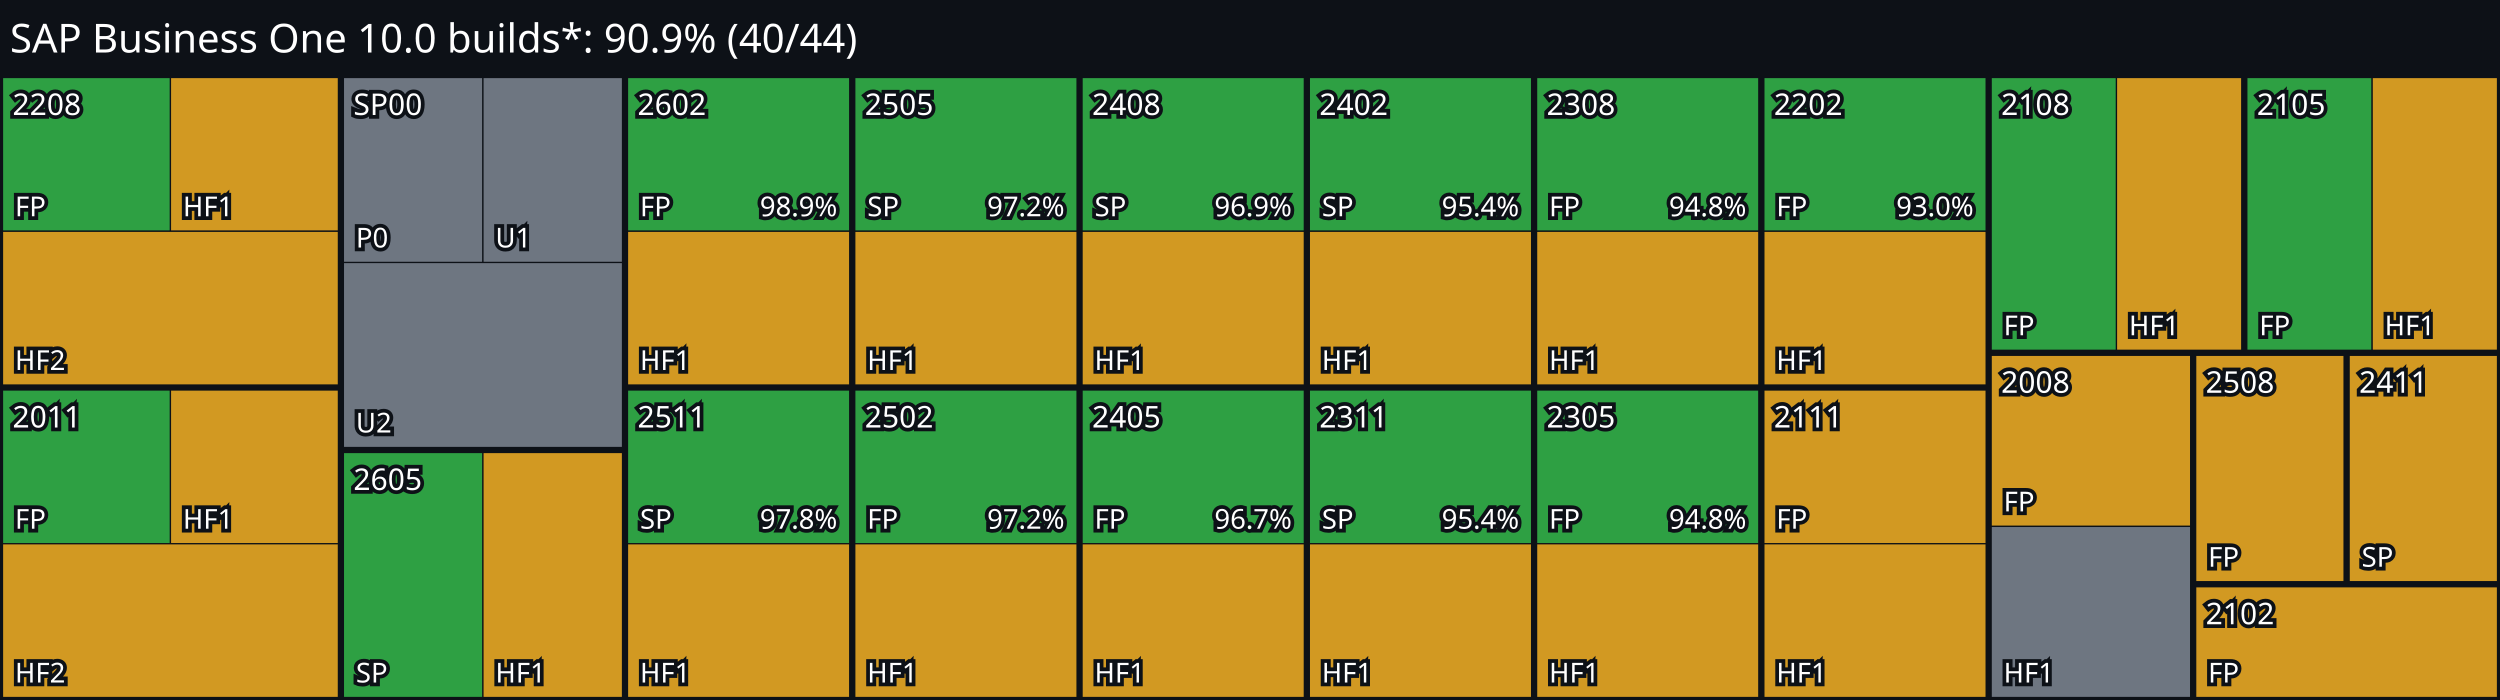
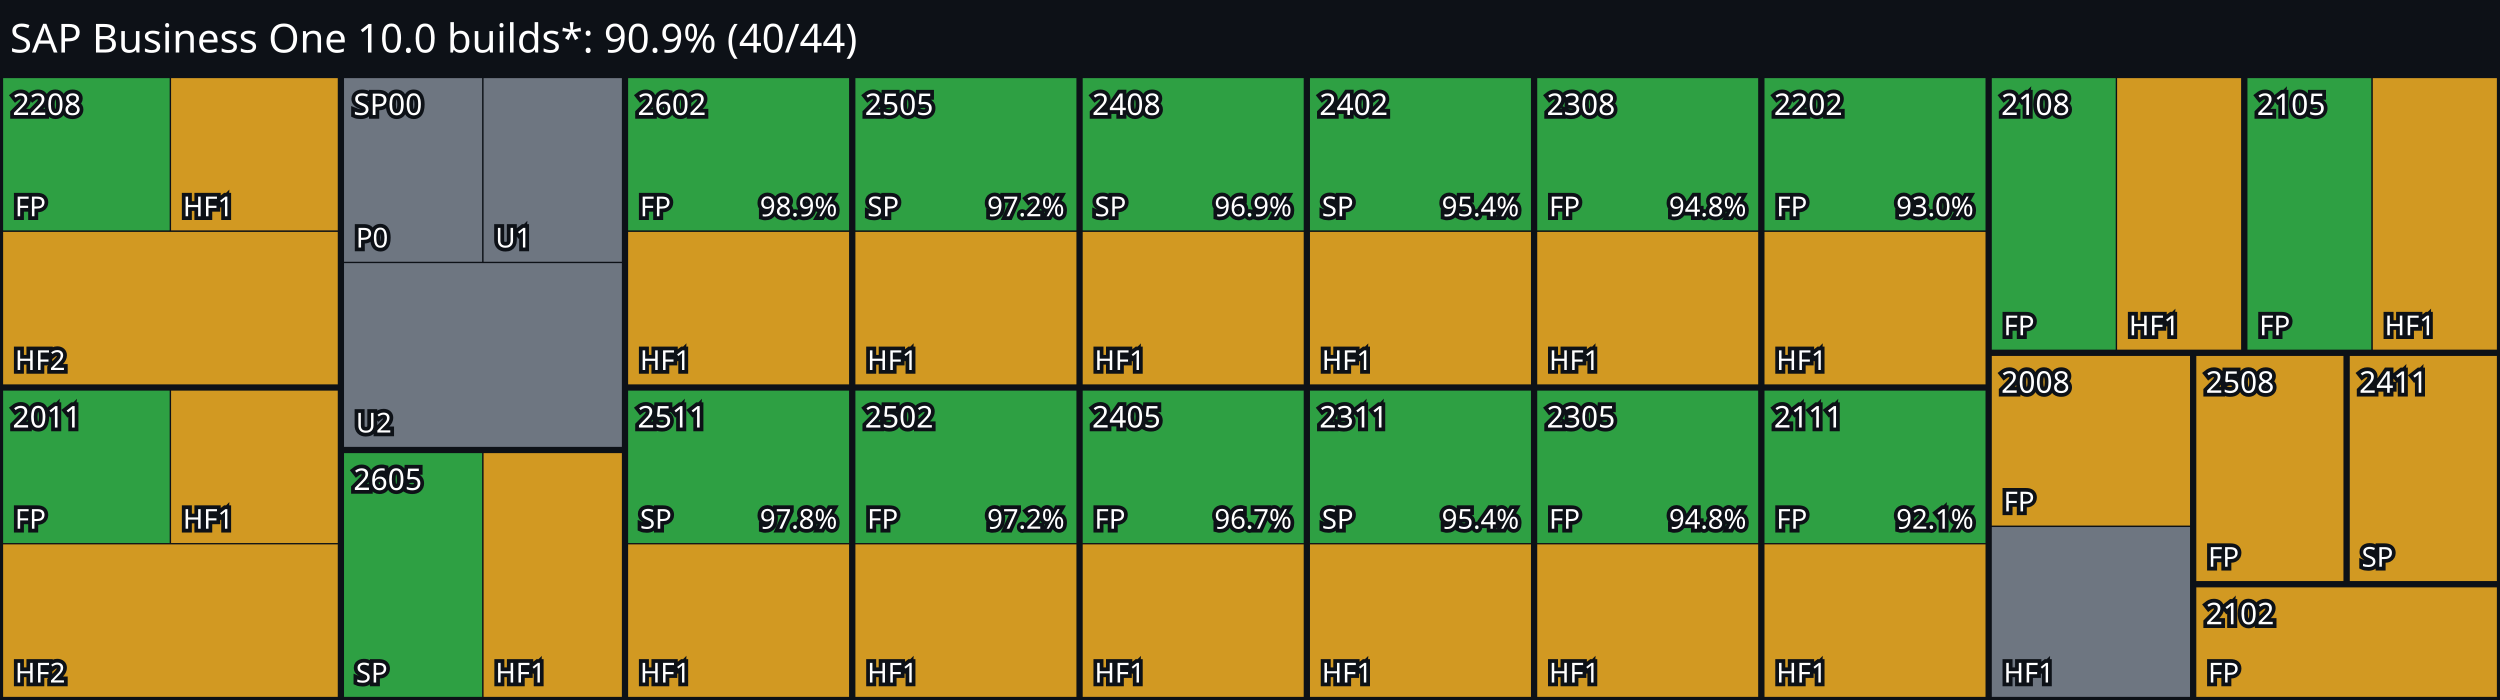
<svg xmlns="http://www.w3.org/2000/svg" viewBox="0 0 1000 280" width="1000" height="280">
  <rect x="0.00" y="0.00" width="1000.00" height="280.00" fill="#0d1117" stroke="#0d1117" stroke-width="0" />
  <text x="4.00" y="21.00" text-anchor="start" font-family="sans-serif" font-size="16" fill="#ffffff" stroke="#0d1117" stroke-width="3" paint-order="stroke">SAP Business One 10.0 builds*: 90.9% (40/44)</text>
  <g>
    <rect x="1.00" y="31.00" width="67.18" height="61.50" fill="#2ea043" stroke="#0d1117" stroke-width="0.5" />
    <text x="6.00" y="86.50" text-anchor="start" font-family="sans-serif" font-size="11" fill="#ffffff" stroke="#0d1117" stroke-width="3" paint-order="stroke">FP</text>
    <rect x="68.18" y="31.00" width="67.18" height="61.50" fill="#d29922" stroke="#0d1117" stroke-width="0.5" />
    <text x="73.18" y="86.50" text-anchor="start" font-family="sans-serif" font-size="11" fill="#ffffff" stroke="#0d1117" stroke-width="3" paint-order="stroke">HF1</text>
    <rect x="1.00" y="92.50" width="134.36" height="61.50" fill="#d29922" stroke="#0d1117" stroke-width="0.5" />
    <text x="6.00" y="148.00" text-anchor="start" font-family="sans-serif" font-size="11" fill="#ffffff" stroke="#0d1117" stroke-width="3" paint-order="stroke">HF2</text>
    <rect x="0.00" y="30.00" width="136.36" height="125.00" fill="none" stroke="#0d1117" stroke-width="2" />
    <text x="5.00" y="46.00" text-anchor="start" font-family="sans-serif" font-size="12" fill="#ffffff" stroke="#0d1117" stroke-width="3" paint-order="stroke">2208</text>
  </g>
  <g>
    <rect x="1.00" y="156.00" width="67.18" height="61.50" fill="#2ea043" stroke="#0d1117" stroke-width="0.5" />
    <text x="6.00" y="211.50" text-anchor="start" font-family="sans-serif" font-size="11" fill="#ffffff" stroke="#0d1117" stroke-width="3" paint-order="stroke">FP</text>
    <rect x="68.18" y="156.00" width="67.18" height="61.50" fill="#d29922" stroke="#0d1117" stroke-width="0.5" />
    <text x="73.18" y="211.50" text-anchor="start" font-family="sans-serif" font-size="11" fill="#ffffff" stroke="#0d1117" stroke-width="3" paint-order="stroke">HF1</text>
    <rect x="1.00" y="217.50" width="134.36" height="61.50" fill="#d29922" stroke="#0d1117" stroke-width="0.5" />
    <text x="6.00" y="273.00" text-anchor="start" font-family="sans-serif" font-size="11" fill="#ffffff" stroke="#0d1117" stroke-width="3" paint-order="stroke">HF2</text>
    <rect x="0.00" y="155.00" width="136.36" height="125.00" fill="none" stroke="#0d1117" stroke-width="2" />
    <text x="5.00" y="171.00" text-anchor="start" font-family="sans-serif" font-size="12" fill="#ffffff" stroke="#0d1117" stroke-width="3" paint-order="stroke">2011</text>
  </g>
  <g>
    <rect x="137.36" y="31.00" width="55.82" height="74.00" fill="#6e7681" stroke="#0d1117" stroke-width="0.5" />
    <text x="142.36" y="99.00" text-anchor="start" font-family="sans-serif" font-size="11" fill="#ffffff" stroke="#0d1117" stroke-width="3" paint-order="stroke">P0</text>
    <rect x="193.18" y="31.00" width="55.82" height="74.00" fill="#6e7681" stroke="#0d1117" stroke-width="0.5" />
    <text x="198.18" y="99.00" text-anchor="start" font-family="sans-serif" font-size="11" fill="#ffffff" stroke="#0d1117" stroke-width="3" paint-order="stroke">U1</text>
    <rect x="137.36" y="105.00" width="111.64" height="74.00" fill="#6e7681" stroke="#0d1117" stroke-width="0.5" />
    <text x="142.36" y="173.00" text-anchor="start" font-family="sans-serif" font-size="11" fill="#ffffff" stroke="#0d1117" stroke-width="3" paint-order="stroke">U2</text>
    <rect x="136.36" y="30.00" width="113.64" height="150.00" fill="none" stroke="#0d1117" stroke-width="2" />
    <text x="141.36" y="46.00" text-anchor="start" font-family="sans-serif" font-size="12" fill="#ffffff" stroke="#0d1117" stroke-width="3" paint-order="stroke">SP00</text>
  </g>
  <g>
    <rect x="137.36" y="181.00" width="55.82" height="98.00" fill="#2ea043" stroke="#0d1117" stroke-width="0.5" />
    <text x="142.36" y="273.00" text-anchor="start" font-family="sans-serif" font-size="11" fill="#ffffff" stroke="#0d1117" stroke-width="3" paint-order="stroke">SP</text>
    <rect x="193.18" y="181.00" width="55.82" height="98.00" fill="#d29922" stroke="#0d1117" stroke-width="0.5" />
    <text x="198.18" y="273.00" text-anchor="start" font-family="sans-serif" font-size="11" fill="#ffffff" stroke="#0d1117" stroke-width="3" paint-order="stroke">HF1</text>
    <rect x="136.36" y="180.00" width="113.64" height="100.00" fill="none" stroke="#0d1117" stroke-width="2" />
    <text x="141.36" y="196.00" text-anchor="start" font-family="sans-serif" font-size="12" fill="#ffffff" stroke="#0d1117" stroke-width="3" paint-order="stroke">2605</text>
  </g>
  <g>
    <rect x="251.00" y="31.00" width="88.91" height="61.50" fill="#2ea043" stroke="#0d1117" stroke-width="0.5" />
    <text x="256.00" y="86.50" text-anchor="start" font-family="sans-serif" font-size="11" fill="#ffffff" stroke="#0d1117" stroke-width="3" paint-order="stroke">FP</text>
    <text x="334.91" y="86.50" text-anchor="end" font-family="sans-serif" font-size="11" fill="#ffffff" stroke="#0d1117" stroke-width="3" paint-order="stroke">98.9%</text>
    <rect x="251.00" y="92.50" width="88.91" height="61.50" fill="#d29922" stroke="#0d1117" stroke-width="0.5" />
    <text x="256.00" y="148.00" text-anchor="start" font-family="sans-serif" font-size="11" fill="#ffffff" stroke="#0d1117" stroke-width="3" paint-order="stroke">HF1</text>
    <rect x="250.00" y="30.00" width="90.91" height="125.00" fill="none" stroke="#0d1117" stroke-width="2" />
    <text x="255.00" y="46.00" text-anchor="start" font-family="sans-serif" font-size="12" fill="#ffffff" stroke="#0d1117" stroke-width="3" paint-order="stroke">2602</text>
  </g>
  <g>
    <rect x="251.00" y="156.00" width="88.91" height="61.50" fill="#2ea043" stroke="#0d1117" stroke-width="0.5" />
    <text x="256.00" y="211.50" text-anchor="start" font-family="sans-serif" font-size="11" fill="#ffffff" stroke="#0d1117" stroke-width="3" paint-order="stroke">SP</text>
    <text x="334.91" y="211.50" text-anchor="end" font-family="sans-serif" font-size="11" fill="#ffffff" stroke="#0d1117" stroke-width="3" paint-order="stroke">97.8%</text>
    <rect x="251.00" y="217.50" width="88.91" height="61.50" fill="#d29922" stroke="#0d1117" stroke-width="0.5" />
    <text x="256.00" y="273.00" text-anchor="start" font-family="sans-serif" font-size="11" fill="#ffffff" stroke="#0d1117" stroke-width="3" paint-order="stroke">HF1</text>
    <rect x="250.00" y="155.00" width="90.91" height="125.00" fill="none" stroke="#0d1117" stroke-width="2" />
    <text x="255.00" y="171.00" text-anchor="start" font-family="sans-serif" font-size="12" fill="#ffffff" stroke="#0d1117" stroke-width="3" paint-order="stroke">2511</text>
  </g>
  <g>
    <rect x="341.91" y="31.00" width="88.91" height="61.50" fill="#2ea043" stroke="#0d1117" stroke-width="0.5" />
    <text x="346.91" y="86.50" text-anchor="start" font-family="sans-serif" font-size="11" fill="#ffffff" stroke="#0d1117" stroke-width="3" paint-order="stroke">SP</text>
    <text x="425.82" y="86.50" text-anchor="end" font-family="sans-serif" font-size="11" fill="#ffffff" stroke="#0d1117" stroke-width="3" paint-order="stroke">97.2%</text>
    <rect x="341.91" y="92.50" width="88.91" height="61.50" fill="#d29922" stroke="#0d1117" stroke-width="0.5" />
    <text x="346.91" y="148.00" text-anchor="start" font-family="sans-serif" font-size="11" fill="#ffffff" stroke="#0d1117" stroke-width="3" paint-order="stroke">HF1</text>
    <rect x="340.91" y="30.00" width="90.91" height="125.00" fill="none" stroke="#0d1117" stroke-width="2" />
    <text x="345.91" y="46.00" text-anchor="start" font-family="sans-serif" font-size="12" fill="#ffffff" stroke="#0d1117" stroke-width="3" paint-order="stroke">2505</text>
  </g>
  <g>
    <rect x="341.91" y="156.00" width="88.91" height="61.50" fill="#2ea043" stroke="#0d1117" stroke-width="0.5" />
    <text x="346.91" y="211.50" text-anchor="start" font-family="sans-serif" font-size="11" fill="#ffffff" stroke="#0d1117" stroke-width="3" paint-order="stroke">FP</text>
    <text x="425.82" y="211.50" text-anchor="end" font-family="sans-serif" font-size="11" fill="#ffffff" stroke="#0d1117" stroke-width="3" paint-order="stroke">97.2%</text>
    <rect x="341.91" y="217.50" width="88.91" height="61.50" fill="#d29922" stroke="#0d1117" stroke-width="0.5" />
    <text x="346.91" y="273.00" text-anchor="start" font-family="sans-serif" font-size="11" fill="#ffffff" stroke="#0d1117" stroke-width="3" paint-order="stroke">HF1</text>
    <rect x="340.91" y="155.00" width="90.91" height="125.00" fill="none" stroke="#0d1117" stroke-width="2" />
    <text x="345.91" y="171.00" text-anchor="start" font-family="sans-serif" font-size="12" fill="#ffffff" stroke="#0d1117" stroke-width="3" paint-order="stroke">2502</text>
  </g>
  <g>
    <rect x="432.82" y="31.00" width="88.91" height="61.50" fill="#2ea043" stroke="#0d1117" stroke-width="0.5" />
    <text x="437.82" y="86.50" text-anchor="start" font-family="sans-serif" font-size="11" fill="#ffffff" stroke="#0d1117" stroke-width="3" paint-order="stroke">SP</text>
    <text x="516.73" y="86.50" text-anchor="end" font-family="sans-serif" font-size="11" fill="#ffffff" stroke="#0d1117" stroke-width="3" paint-order="stroke">96.9%</text>
    <rect x="432.82" y="92.50" width="88.91" height="61.50" fill="#d29922" stroke="#0d1117" stroke-width="0.5" />
    <text x="437.82" y="148.00" text-anchor="start" font-family="sans-serif" font-size="11" fill="#ffffff" stroke="#0d1117" stroke-width="3" paint-order="stroke">HF1</text>
    <rect x="431.82" y="30.00" width="90.91" height="125.00" fill="none" stroke="#0d1117" stroke-width="2" />
    <text x="436.82" y="46.00" text-anchor="start" font-family="sans-serif" font-size="12" fill="#ffffff" stroke="#0d1117" stroke-width="3" paint-order="stroke">2408</text>
  </g>
  <g>
    <rect x="432.82" y="156.00" width="88.91" height="61.50" fill="#2ea043" stroke="#0d1117" stroke-width="0.5" />
    <text x="437.82" y="211.50" text-anchor="start" font-family="sans-serif" font-size="11" fill="#ffffff" stroke="#0d1117" stroke-width="3" paint-order="stroke">FP</text>
    <text x="516.73" y="211.50" text-anchor="end" font-family="sans-serif" font-size="11" fill="#ffffff" stroke="#0d1117" stroke-width="3" paint-order="stroke">96.7%</text>
    <rect x="432.82" y="217.50" width="88.91" height="61.50" fill="#d29922" stroke="#0d1117" stroke-width="0.5" />
    <text x="437.82" y="273.00" text-anchor="start" font-family="sans-serif" font-size="11" fill="#ffffff" stroke="#0d1117" stroke-width="3" paint-order="stroke">HF1</text>
    <rect x="431.82" y="155.00" width="90.91" height="125.00" fill="none" stroke="#0d1117" stroke-width="2" />
    <text x="436.82" y="171.00" text-anchor="start" font-family="sans-serif" font-size="12" fill="#ffffff" stroke="#0d1117" stroke-width="3" paint-order="stroke">2405</text>
  </g>
  <g>
    <rect x="523.73" y="31.00" width="88.91" height="61.50" fill="#2ea043" stroke="#0d1117" stroke-width="0.5" />
    <text x="528.73" y="86.50" text-anchor="start" font-family="sans-serif" font-size="11" fill="#ffffff" stroke="#0d1117" stroke-width="3" paint-order="stroke">SP</text>
    <text x="607.64" y="86.50" text-anchor="end" font-family="sans-serif" font-size="11" fill="#ffffff" stroke="#0d1117" stroke-width="3" paint-order="stroke">95.4%</text>
    <rect x="523.73" y="92.50" width="88.91" height="61.50" fill="#d29922" stroke="#0d1117" stroke-width="0.5" />
    <text x="528.73" y="148.00" text-anchor="start" font-family="sans-serif" font-size="11" fill="#ffffff" stroke="#0d1117" stroke-width="3" paint-order="stroke">HF1</text>
    <rect x="522.73" y="30.00" width="90.91" height="125.00" fill="none" stroke="#0d1117" stroke-width="2" />
    <text x="527.73" y="46.00" text-anchor="start" font-family="sans-serif" font-size="12" fill="#ffffff" stroke="#0d1117" stroke-width="3" paint-order="stroke">2402</text>
  </g>
  <g>
    <rect x="523.73" y="156.00" width="88.91" height="61.50" fill="#2ea043" stroke="#0d1117" stroke-width="0.5" />
    <text x="528.73" y="211.50" text-anchor="start" font-family="sans-serif" font-size="11" fill="#ffffff" stroke="#0d1117" stroke-width="3" paint-order="stroke">SP</text>
    <text x="607.64" y="211.50" text-anchor="end" font-family="sans-serif" font-size="11" fill="#ffffff" stroke="#0d1117" stroke-width="3" paint-order="stroke">95.4%</text>
    <rect x="523.73" y="217.50" width="88.91" height="61.50" fill="#d29922" stroke="#0d1117" stroke-width="0.5" />
    <text x="528.73" y="273.00" text-anchor="start" font-family="sans-serif" font-size="11" fill="#ffffff" stroke="#0d1117" stroke-width="3" paint-order="stroke">HF1</text>
    <rect x="522.73" y="155.00" width="90.91" height="125.00" fill="none" stroke="#0d1117" stroke-width="2" />
    <text x="527.73" y="171.00" text-anchor="start" font-family="sans-serif" font-size="12" fill="#ffffff" stroke="#0d1117" stroke-width="3" paint-order="stroke">2311</text>
  </g>
  <g>
    <rect x="614.64" y="31.00" width="88.91" height="61.50" fill="#2ea043" stroke="#0d1117" stroke-width="0.5" />
    <text x="619.64" y="86.50" text-anchor="start" font-family="sans-serif" font-size="11" fill="#ffffff" stroke="#0d1117" stroke-width="3" paint-order="stroke">FP</text>
    <text x="698.55" y="86.50" text-anchor="end" font-family="sans-serif" font-size="11" fill="#ffffff" stroke="#0d1117" stroke-width="3" paint-order="stroke">94.8%</text>
    <rect x="614.64" y="92.50" width="88.91" height="61.50" fill="#d29922" stroke="#0d1117" stroke-width="0.5" />
    <text x="619.64" y="148.00" text-anchor="start" font-family="sans-serif" font-size="11" fill="#ffffff" stroke="#0d1117" stroke-width="3" paint-order="stroke">HF1</text>
    <rect x="613.64" y="30.00" width="90.91" height="125.00" fill="none" stroke="#0d1117" stroke-width="2" />
    <text x="618.64" y="46.00" text-anchor="start" font-family="sans-serif" font-size="12" fill="#ffffff" stroke="#0d1117" stroke-width="3" paint-order="stroke">2308</text>
  </g>
  <g>
    <rect x="614.64" y="156.00" width="88.91" height="61.50" fill="#2ea043" stroke="#0d1117" stroke-width="0.5" />
    <text x="619.64" y="211.50" text-anchor="start" font-family="sans-serif" font-size="11" fill="#ffffff" stroke="#0d1117" stroke-width="3" paint-order="stroke">FP</text>
    <text x="698.55" y="211.50" text-anchor="end" font-family="sans-serif" font-size="11" fill="#ffffff" stroke="#0d1117" stroke-width="3" paint-order="stroke">94.8%</text>
    <rect x="614.64" y="217.50" width="88.91" height="61.50" fill="#d29922" stroke="#0d1117" stroke-width="0.5" />
    <text x="619.64" y="273.00" text-anchor="start" font-family="sans-serif" font-size="11" fill="#ffffff" stroke="#0d1117" stroke-width="3" paint-order="stroke">HF1</text>
    <rect x="613.64" y="155.00" width="90.91" height="125.00" fill="none" stroke="#0d1117" stroke-width="2" />
    <text x="618.64" y="171.00" text-anchor="start" font-family="sans-serif" font-size="12" fill="#ffffff" stroke="#0d1117" stroke-width="3" paint-order="stroke">2305</text>
  </g>
  <g>
    <rect x="705.55" y="31.00" width="88.91" height="61.50" fill="#2ea043" stroke="#0d1117" stroke-width="0.5" />
    <text x="710.55" y="86.50" text-anchor="start" font-family="sans-serif" font-size="11" fill="#ffffff" stroke="#0d1117" stroke-width="3" paint-order="stroke">FP</text>
    <text x="789.45" y="86.50" text-anchor="end" font-family="sans-serif" font-size="11" fill="#ffffff" stroke="#0d1117" stroke-width="3" paint-order="stroke">93.0%</text>
    <rect x="705.55" y="92.50" width="88.91" height="61.50" fill="#d29922" stroke="#0d1117" stroke-width="0.5" />
    <text x="710.55" y="148.00" text-anchor="start" font-family="sans-serif" font-size="11" fill="#ffffff" stroke="#0d1117" stroke-width="3" paint-order="stroke">HF1</text>
    <rect x="704.55" y="30.00" width="90.91" height="125.00" fill="none" stroke="#0d1117" stroke-width="2" />
    <text x="709.55" y="46.00" text-anchor="start" font-family="sans-serif" font-size="12" fill="#ffffff" stroke="#0d1117" stroke-width="3" paint-order="stroke">2202</text>
  </g>
  <g>
-     <rect x="705.55" y="156.00" width="88.91" height="61.50" fill="#d29922" stroke="#0d1117" stroke-width="0.5" />
+     <rect x="705.55" y="156.00" width="88.91" height="61.50" fill="#2ea043" stroke="#0d1117" stroke-width="0.5" />
    <text x="710.55" y="211.50" text-anchor="start" font-family="sans-serif" font-size="11" fill="#ffffff" stroke="#0d1117" stroke-width="3" paint-order="stroke">FP</text>
+     <text x="789.45" y="211.50" text-anchor="end" font-family="sans-serif" font-size="11" fill="#ffffff" stroke="#0d1117" stroke-width="3" paint-order="stroke">92.1%</text>
    <rect x="705.55" y="217.50" width="88.91" height="61.50" fill="#d29922" stroke="#0d1117" stroke-width="0.5" />
    <text x="710.55" y="273.00" text-anchor="start" font-family="sans-serif" font-size="11" fill="#ffffff" stroke="#0d1117" stroke-width="3" paint-order="stroke">HF1</text>
    <rect x="704.55" y="155.00" width="90.91" height="125.00" fill="none" stroke="#0d1117" stroke-width="2" />
    <text x="709.55" y="171.00" text-anchor="start" font-family="sans-serif" font-size="12" fill="#ffffff" stroke="#0d1117" stroke-width="3" paint-order="stroke">2111</text>
  </g>
  <g>
    <rect x="796.45" y="31.00" width="50.14" height="109.11" fill="#2ea043" stroke="#0d1117" stroke-width="0.5" />
    <text x="801.45" y="134.11" text-anchor="start" font-family="sans-serif" font-size="11" fill="#ffffff" stroke="#0d1117" stroke-width="3" paint-order="stroke">FP</text>
    <rect x="846.59" y="31.00" width="50.14" height="109.11" fill="#d29922" stroke="#0d1117" stroke-width="0.5" />
    <text x="851.59" y="134.11" text-anchor="start" font-family="sans-serif" font-size="11" fill="#ffffff" stroke="#0d1117" stroke-width="3" paint-order="stroke">HF1</text>
    <rect x="795.45" y="30.00" width="102.27" height="111.11" fill="none" stroke="#0d1117" stroke-width="2" />
    <text x="800.45" y="46.00" text-anchor="start" font-family="sans-serif" font-size="12" fill="#ffffff" stroke="#0d1117" stroke-width="3" paint-order="stroke">2108</text>
  </g>
  <g>
    <rect x="898.73" y="31.00" width="50.14" height="109.11" fill="#2ea043" stroke="#0d1117" stroke-width="0.5" />
    <text x="903.73" y="134.11" text-anchor="start" font-family="sans-serif" font-size="11" fill="#ffffff" stroke="#0d1117" stroke-width="3" paint-order="stroke">FP</text>
    <rect x="948.86" y="31.00" width="50.14" height="109.11" fill="#d29922" stroke="#0d1117" stroke-width="0.5" />
    <text x="953.86" y="134.11" text-anchor="start" font-family="sans-serif" font-size="11" fill="#ffffff" stroke="#0d1117" stroke-width="3" paint-order="stroke">HF1</text>
    <rect x="897.73" y="30.00" width="102.27" height="111.11" fill="none" stroke="#0d1117" stroke-width="2" />
    <text x="902.73" y="46.00" text-anchor="start" font-family="sans-serif" font-size="12" fill="#ffffff" stroke="#0d1117" stroke-width="3" paint-order="stroke">2105</text>
  </g>
  <g>
    <rect x="796.45" y="142.11" width="79.82" height="68.44" fill="#d29922" stroke="#0d1117" stroke-width="0.5" />
    <text x="801.45" y="204.56" text-anchor="start" font-family="sans-serif" font-size="11" fill="#ffffff" stroke="#0d1117" stroke-width="3" paint-order="stroke">FP</text>
    <rect x="796.45" y="210.56" width="79.82" height="68.44" fill="#6e7681" stroke="#0d1117" stroke-width="0.5" />
    <text x="801.45" y="273.00" text-anchor="start" font-family="sans-serif" font-size="11" fill="#ffffff" stroke="#0d1117" stroke-width="3" paint-order="stroke">HF1</text>
    <rect x="795.45" y="141.11" width="81.82" height="138.89" fill="none" stroke="#0d1117" stroke-width="2" />
    <text x="800.45" y="157.11" text-anchor="start" font-family="sans-serif" font-size="12" fill="#ffffff" stroke="#0d1117" stroke-width="3" paint-order="stroke">2008</text>
  </g>
  <g>
    <rect x="878.27" y="142.11" width="59.36" height="90.59" fill="#d29922" stroke="#0d1117" stroke-width="0.5" />
    <text x="883.27" y="226.70" text-anchor="start" font-family="sans-serif" font-size="11" fill="#ffffff" stroke="#0d1117" stroke-width="3" paint-order="stroke">FP</text>
    <rect x="877.27" y="141.11" width="61.36" height="92.59" fill="none" stroke="#0d1117" stroke-width="2" />
    <text x="882.27" y="157.11" text-anchor="start" font-family="sans-serif" font-size="12" fill="#ffffff" stroke="#0d1117" stroke-width="3" paint-order="stroke">2508</text>
  </g>
  <g>
    <rect x="939.64" y="142.11" width="59.36" height="90.59" fill="#d29922" stroke="#0d1117" stroke-width="0.5" />
    <text x="944.64" y="226.70" text-anchor="start" font-family="sans-serif" font-size="11" fill="#ffffff" stroke="#0d1117" stroke-width="3" paint-order="stroke">SP</text>
    <rect x="938.64" y="141.11" width="61.36" height="92.59" fill="none" stroke="#0d1117" stroke-width="2" />
    <text x="943.64" y="157.11" text-anchor="start" font-family="sans-serif" font-size="12" fill="#ffffff" stroke="#0d1117" stroke-width="3" paint-order="stroke">2411</text>
  </g>
  <g>
    <rect x="878.27" y="234.70" width="120.73" height="44.30" fill="#d29922" stroke="#0d1117" stroke-width="0.5" />
    <text x="883.27" y="273.00" text-anchor="start" font-family="sans-serif" font-size="11" fill="#ffffff" stroke="#0d1117" stroke-width="3" paint-order="stroke">FP</text>
    <rect x="877.27" y="233.70" width="122.73" height="46.30" fill="none" stroke="#0d1117" stroke-width="2" />
    <text x="882.27" y="249.70" text-anchor="start" font-family="sans-serif" font-size="12" fill="#ffffff" stroke="#0d1117" stroke-width="3" paint-order="stroke">2102</text>
  </g>
</svg>
